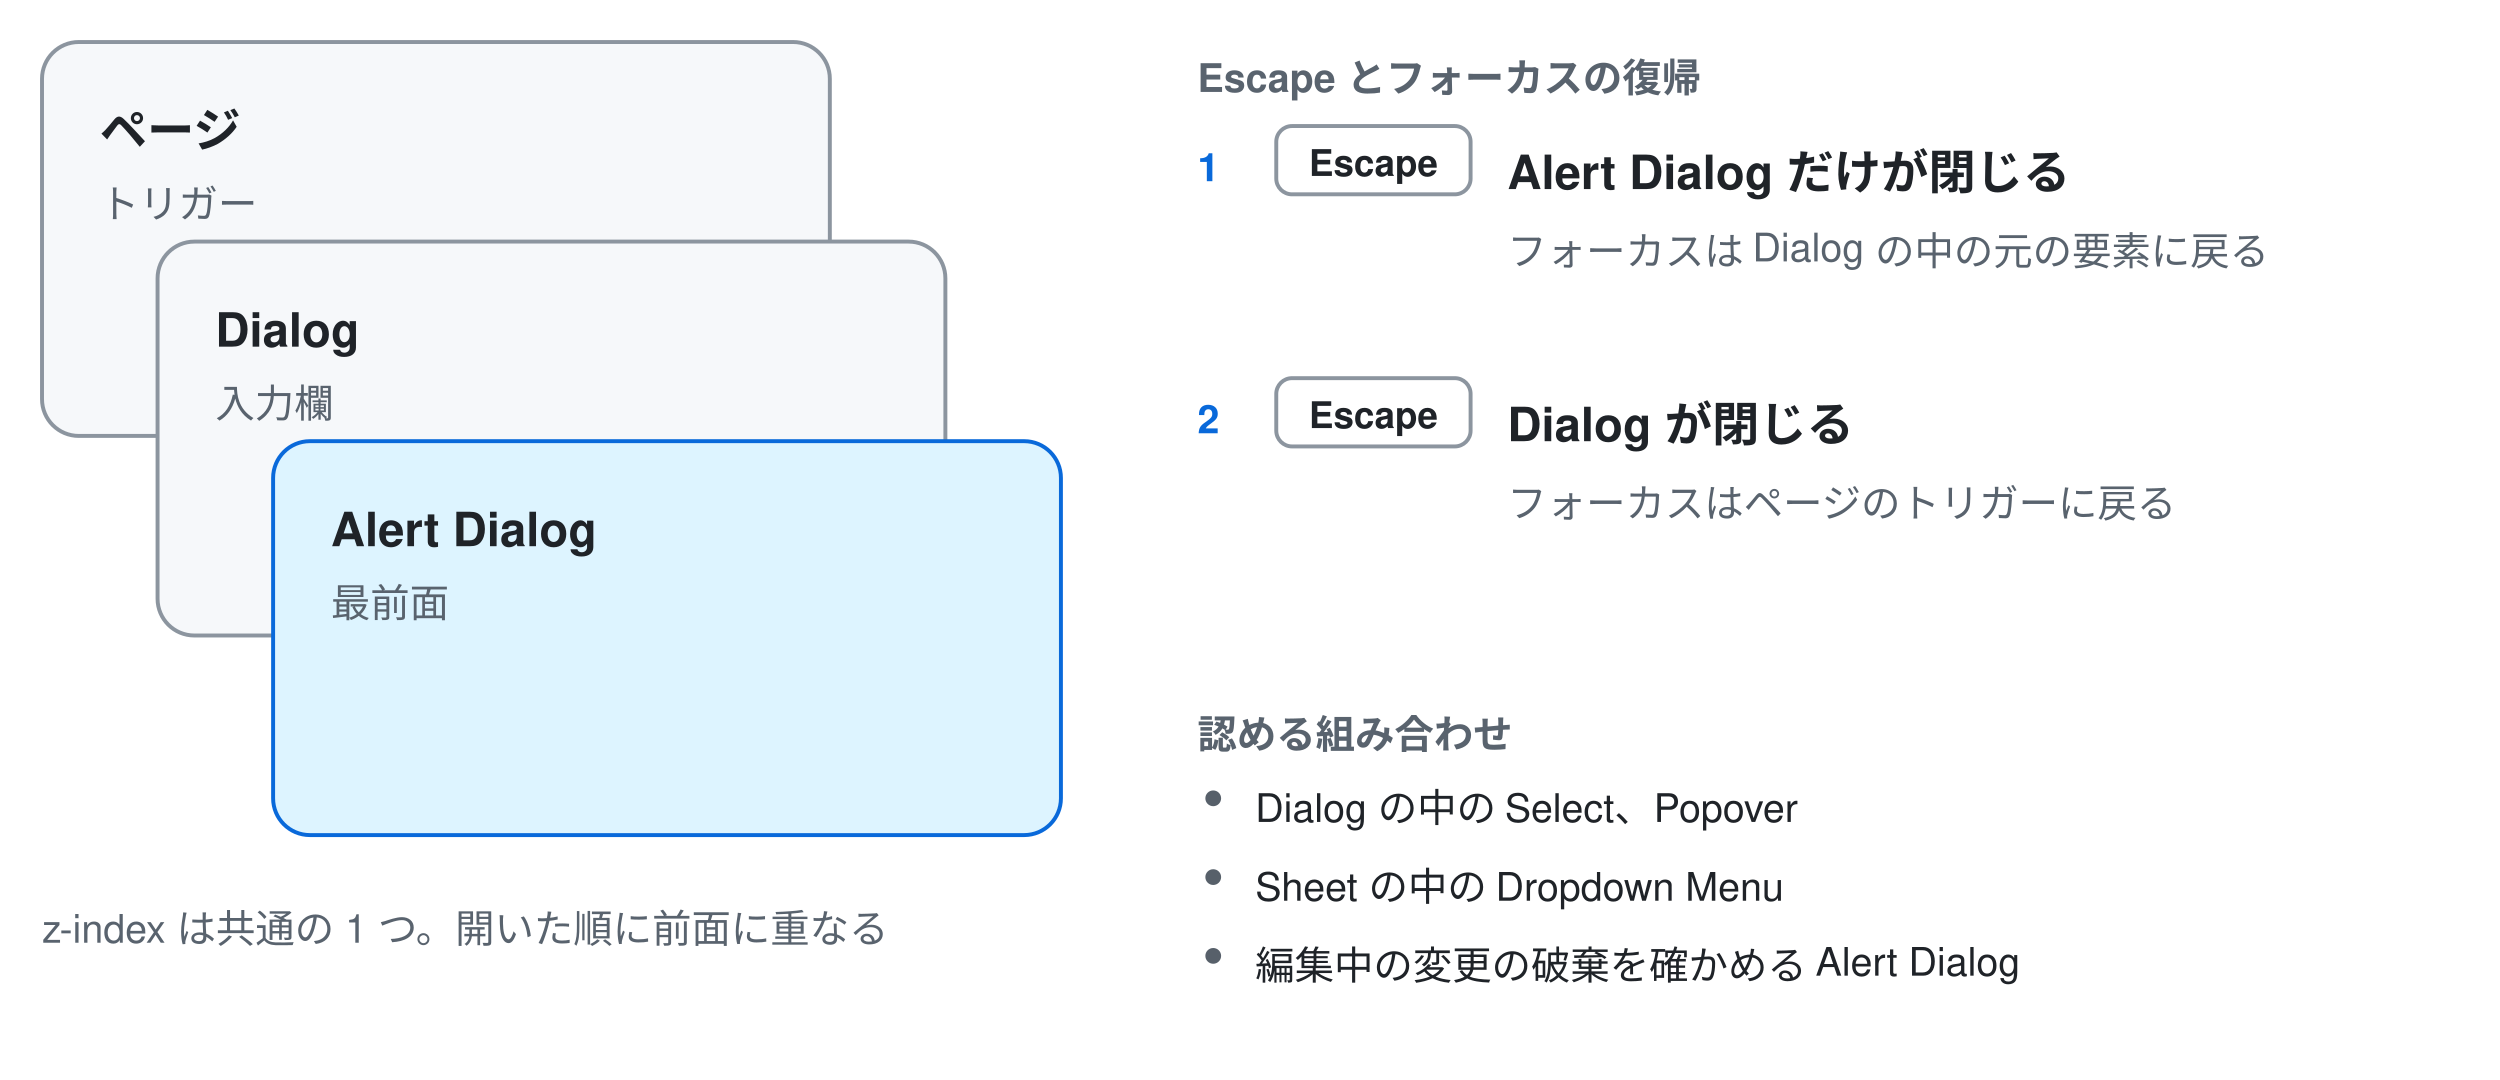
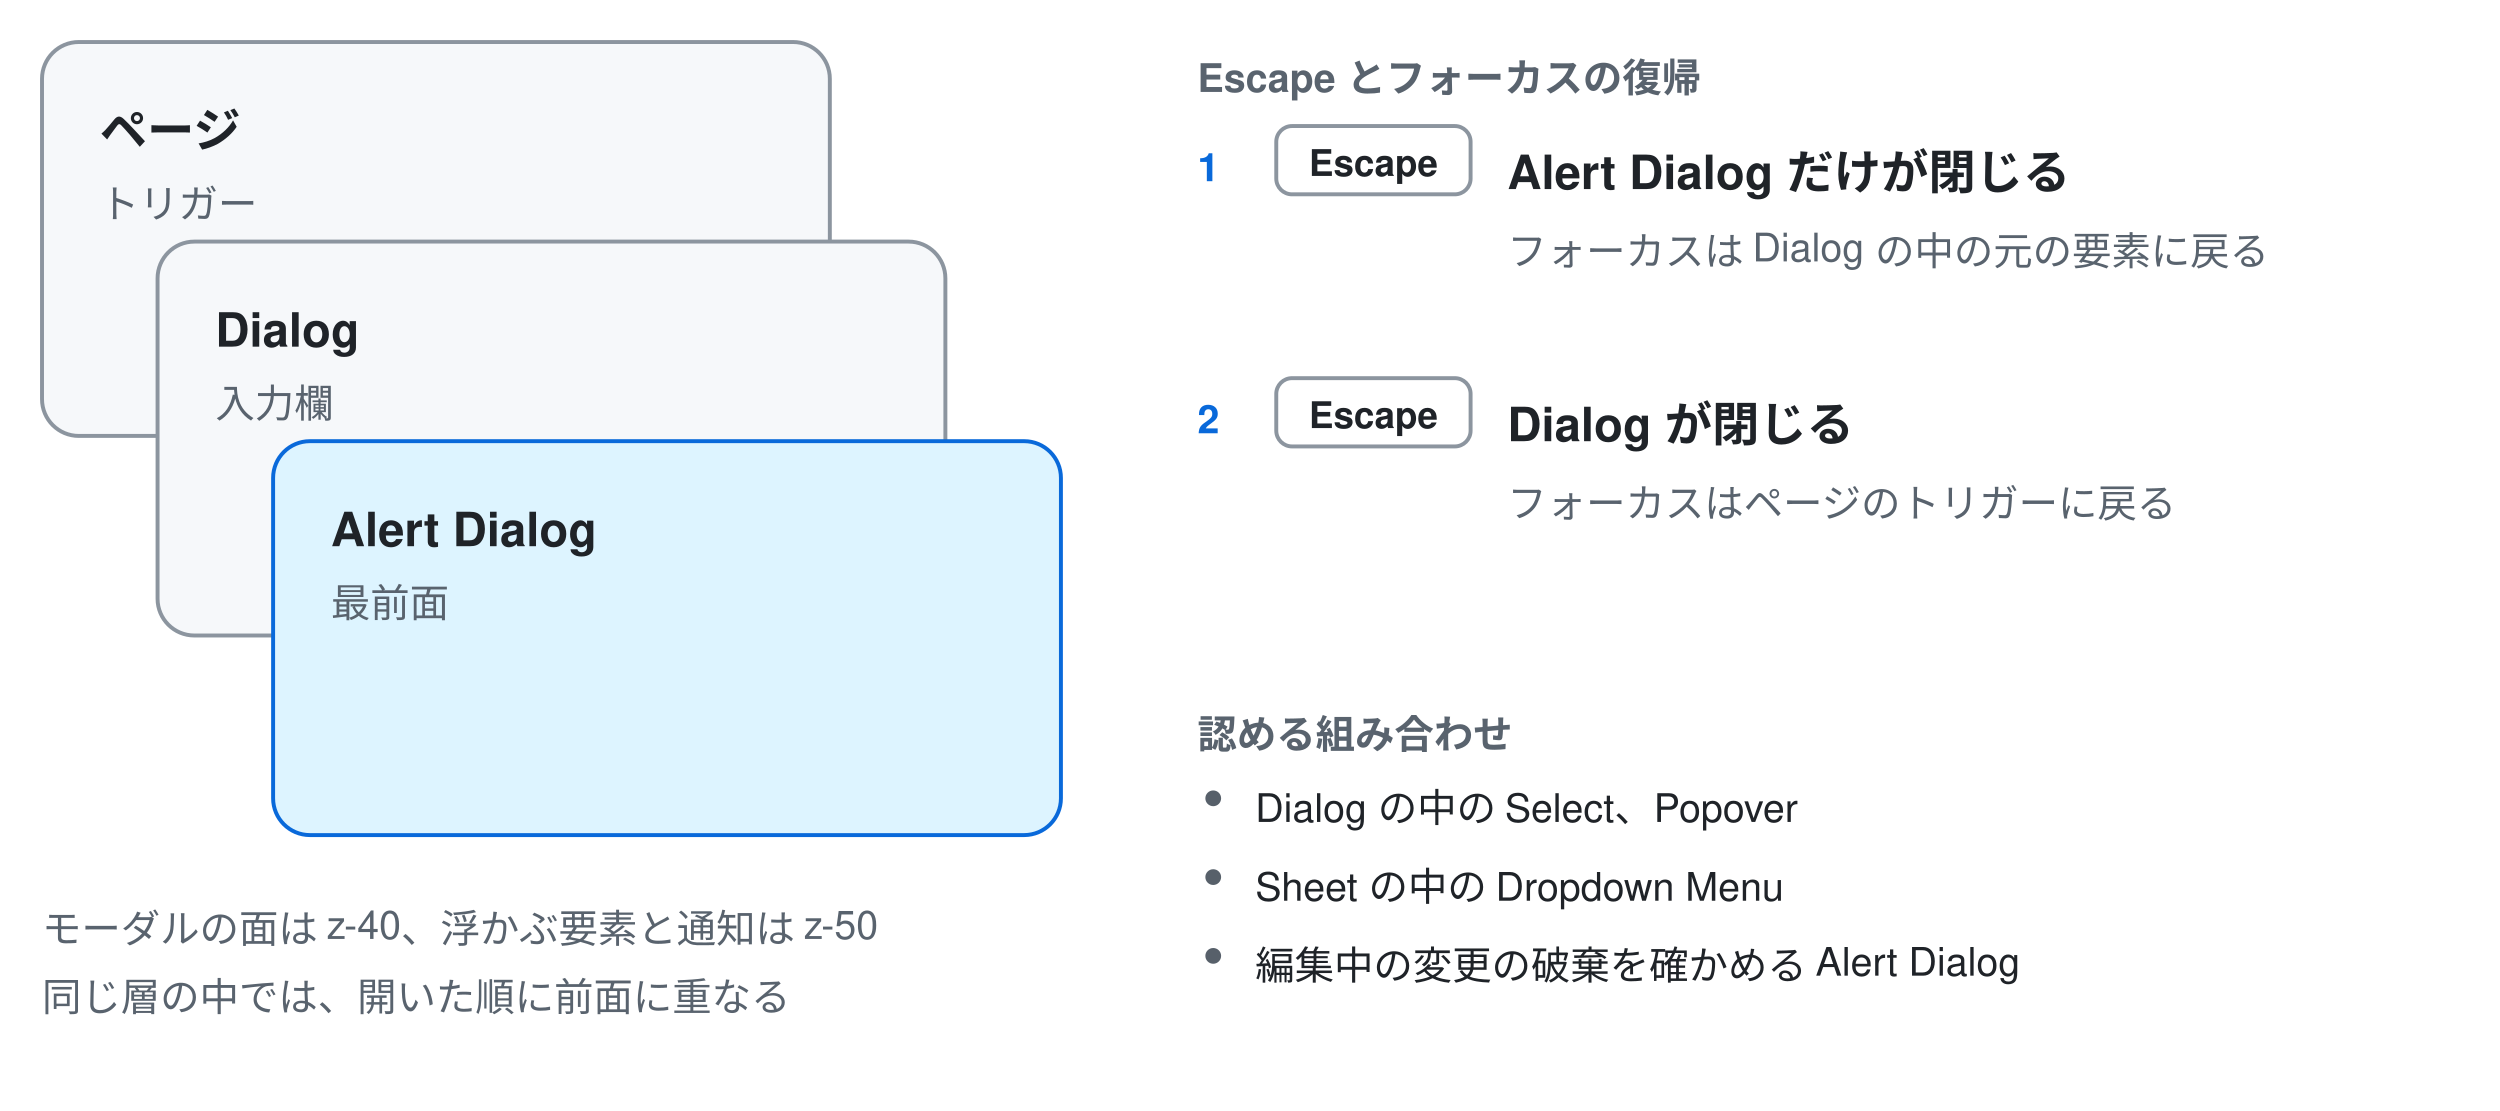
- <svg xmlns="http://www.w3.org/2000/svg" style="background: transparent; background-color: transparent; color-scheme: light;" version="1.1" width="952px" height="411px" viewBox="0 0 952 411">
+ <svg xmlns="http://www.w3.org/2000/svg" style="background: transparent; background-color: transparent; color-scheme: light;" version="1.1" width="952px" height="423px" viewBox="0 0 952 423">
  <defs />
  <g>
    <g data-cell-id="0">
      <g data-cell-id="1">
        <g data-cell-id="c1">
          <g>
            <rect x="16" y="16" width="300" height="150" rx="14" ry="14" fill="#f6f8fa" stroke="#8c959f" stroke-width="1.5" pointer-events="all" style="fill: rgb(246, 248, 250); stroke: rgb(140, 149, 159);" />
          </g>
        </g>
        <g data-cell-id="c2">
          <g>
            <rect x="38" y="34" width="220" height="24" fill="none" stroke="none" pointer-events="all" />
          </g>
          <g>
            <g fill="#1F2328" font-family="Helvetica" font-weight="bold" text-anchor="start" font-size="18px" style="fill: rgb(31, 35, 40);">
              <text x="38" y="56">ページ</text>
            </g>
          </g>
        </g>
        <g data-cell-id="c3">
          <g>
            <rect x="38" y="64" width="220" height="20" fill="none" stroke="none" pointer-events="all" />
          </g>
          <g>
            <g fill="#59636E" font-family="Helvetica" text-anchor="start" font-size="15px" style="fill: rgb(89, 99, 110);">
              <text x="38" y="83">トリガー</text>
            </g>
          </g>
        </g>
        <g data-cell-id="c4">
          <g>
            <rect x="60" y="92" width="300" height="150" rx="14" ry="14" fill="#f6f8fa" stroke="#8c959f" stroke-width="1.5" pointer-events="all" style="fill: rgb(246, 248, 250); stroke: rgb(140, 149, 159);" />
          </g>
        </g>
        <g data-cell-id="c5">
          <g>
            <rect x="82" y="110" width="220" height="24" fill="none" stroke="none" pointer-events="all" />
          </g>
          <g>
            <g fill="#1F2328" font-family="Helvetica" font-weight="bold" text-anchor="start" font-size="18px" style="fill: rgb(31, 35, 40);">
              <text x="82" y="132">Dialog</text>
            </g>
          </g>
        </g>
        <g data-cell-id="c6">
          <g>
            <rect x="82" y="140" width="220" height="20" fill="none" stroke="none" pointer-events="all" />
          </g>
          <g>
            <g fill="#59636E" font-family="Helvetica" text-anchor="start" font-size="15px" style="fill: rgb(89, 99, 110);">
              <text x="82" y="159">入力欄</text>
            </g>
          </g>
        </g>
        <g data-cell-id="c7">
          <g>
            <rect x="104" y="168" width="300" height="150" rx="14" ry="14" fill="#ddf4ff" stroke="#0969da" stroke-width="1.5" pointer-events="all" style="fill: rgb(221, 244, 255); stroke: rgb(9, 105, 218);" />
          </g>
        </g>
        <g data-cell-id="c8">
          <g>
            <rect x="126" y="186" width="220" height="24" fill="none" stroke="none" pointer-events="all" />
          </g>
          <g>
            <g fill="#1F2328" font-family="Helvetica" font-weight="bold" text-anchor="start" font-size="18px" style="fill: rgb(31, 35, 40);">
              <text x="126" y="208">Alert Dialog</text>
            </g>
          </g>
        </g>
        <g data-cell-id="c9">
          <g>
            <rect x="126" y="216" width="220" height="20" fill="none" stroke="none" pointer-events="all" />
          </g>
          <g>
            <g fill="#59636E" font-family="Helvetica" text-anchor="start" font-size="15px" style="fill: rgb(89, 99, 110);">
              <text x="126" y="235">最前面</text>
            </g>
          </g>
        </g>
        <g data-cell-id="c10">
          <g>
            <rect x="456" y="16" width="460" height="18" fill="none" stroke="none" pointer-events="all" />
          </g>
          <g>
            <g fill="#59636E" font-family="Helvetica" font-weight="bold" text-anchor="start" font-size="15px" style="fill: rgb(89, 99, 110);">
              <text x="456" y="35">Escape とフォーカスの復帰</text>
            </g>
          </g>
        </g>
        <g data-cell-id="c11">
          <g>
            <rect x="456" y="50" width="24" height="20" fill="none" stroke="none" pointer-events="all" />
          </g>
          <g>
            <g fill="#0969DA" font-family="Helvetica" font-weight="bold" text-anchor="start" font-size="15px" style="fill: rgb(9, 105, 218);">
              <text x="456" y="69">1</text>
            </g>
          </g>
        </g>
        <g data-cell-id="c12">
          <g>
            <rect x="486" y="48" width="74" height="26" rx="6" ry="6" fill="none" stroke="#8c959f" stroke-width="1.5" pointer-events="all" style="stroke: rgb(140, 149, 159);" />
          </g>
        </g>
        <g data-cell-id="c13">
          <g>
            <rect x="486" y="48" width="74" height="26" fill="none" stroke="none" pointer-events="all" />
          </g>
          <g>
            <g fill="#1F2328" font-family="Helvetica" font-weight="bold" text-anchor="middle" font-size="14px" style="fill: rgb(31, 35, 40);">
              <text x="523" y="67">Escape</text>
            </g>
          </g>
        </g>
        <g data-cell-id="c14">
          <g>
            <rect x="574" y="50" width="340" height="24" fill="none" stroke="none" pointer-events="all" />
          </g>
          <g>
            <g fill="#1F2328" font-family="Helvetica" font-weight="bold" text-anchor="start" font-size="18px" style="fill: rgb(31, 35, 40);">
              <text x="574" y="72">Alert Dialog だけが閉じる</text>
            </g>
          </g>
        </g>
        <g data-cell-id="c15">
          <g>
            <rect x="574" y="82" width="340" height="20" fill="none" stroke="none" pointer-events="all" />
          </g>
          <g>
            <g fill="#59636E" font-family="Helvetica" text-anchor="start" font-size="15px" style="fill: rgb(89, 99, 110);">
              <text x="574" y="101">フォーカスは Dialog の中の元の要素に戻る</text>
            </g>
          </g>
        </g>
        <g data-cell-id="c16">
          <g>
            <rect x="456" y="146" width="24" height="20" fill="none" stroke="none" pointer-events="all" />
          </g>
          <g>
            <g fill="#0969DA" font-family="Helvetica" font-weight="bold" text-anchor="start" font-size="15px" style="fill: rgb(9, 105, 218);">
              <text x="456" y="165">2</text>
            </g>
          </g>
        </g>
        <g data-cell-id="c17">
          <g>
            <rect x="486" y="144" width="74" height="26" rx="6" ry="6" fill="none" stroke="#8c959f" stroke-width="1.5" pointer-events="all" style="stroke: rgb(140, 149, 159);" />
          </g>
        </g>
        <g data-cell-id="c18">
          <g>
            <rect x="486" y="144" width="74" height="26" fill="none" stroke="none" pointer-events="all" />
          </g>
          <g>
            <g fill="#1F2328" font-family="Helvetica" font-weight="bold" text-anchor="middle" font-size="14px" style="fill: rgb(31, 35, 40);">
              <text x="523" y="163">Escape</text>
            </g>
          </g>
        </g>
        <g data-cell-id="c19">
          <g>
            <rect x="574" y="146" width="340" height="24" fill="none" stroke="none" pointer-events="all" />
          </g>
          <g>
            <g fill="#1F2328" font-family="Helvetica" font-weight="bold" text-anchor="start" font-size="18px" style="fill: rgb(31, 35, 40);">
              <text x="574" y="168">Dialog が閉じる</text>
            </g>
          </g>
        </g>
        <g data-cell-id="c20">
          <g>
            <rect x="574" y="178" width="340" height="20" fill="none" stroke="none" pointer-events="all" />
          </g>
          <g>
            <g fill="#59636E" font-family="Helvetica" text-anchor="start" font-size="15px" style="fill: rgb(89, 99, 110);">
              <text x="574" y="197">フォーカスはページのトリガーに戻る</text>
            </g>
          </g>
        </g>
        <g data-cell-id="c21">
          <g>
            <rect x="456" y="266" width="460" height="18" fill="none" stroke="none" pointer-events="all" />
          </g>
          <g>
            <g fill="#59636E" font-family="Helvetica" font-weight="bold" text-anchor="start" font-size="15px" style="fill: rgb(89, 99, 110);">
              <text x="456" y="285">認める組み合わせ</text>
            </g>
          </g>
        </g>
        <g data-cell-id="c22">
          <g>
            <ellipse cx="462" cy="304" rx="3" ry="3" fill="#57606a" stroke="none" pointer-events="all" style="fill: rgb(87, 96, 106);" />
          </g>
        </g>
        <g data-cell-id="c23">
          <g>
            <rect x="478" y="294" width="440" height="20" fill="none" stroke="none" pointer-events="all" />
          </g>
          <g>
            <g fill="#1F2328" font-family="Helvetica" text-anchor="start" font-size="15px" style="fill: rgb(31, 35, 40);">
              <text x="478" y="313">Dialog の中の Select、Popover</text>
            </g>
          </g>
        </g>
        <g data-cell-id="c24">
          <g>
            <ellipse cx="462" cy="334" rx="3" ry="3" fill="#57606a" stroke="none" pointer-events="all" style="fill: rgb(87, 96, 106);" />
          </g>
        </g>
        <g data-cell-id="c25">
          <g>
            <rect x="478" y="324" width="440" height="20" fill="none" stroke="none" pointer-events="all" />
          </g>
          <g>
            <g fill="#1F2328" font-family="Helvetica" text-anchor="start" font-size="15px" style="fill: rgb(31, 35, 40);">
              <text x="478" y="343">Sheet の中の Dropdown Menu</text>
            </g>
          </g>
        </g>
        <g data-cell-id="c26">
          <g>
            <ellipse cx="462" cy="364" rx="3" ry="3" fill="#57606a" stroke="none" pointer-events="all" style="fill: rgb(87, 96, 106);" />
          </g>
        </g>
        <g data-cell-id="c27">
          <g>
            <rect x="478" y="354" width="440" height="20" fill="none" stroke="none" pointer-events="all" />
          </g>
          <g>
            <g fill="#1F2328" font-family="Helvetica" text-anchor="start" font-size="15px" style="fill: rgb(31, 35, 40);">
              <text x="478" y="373">編集中の変更の破棄を確かめる Alert Dialog</text>
            </g>
          </g>
        </g>
        <g data-cell-id="c28">
          <g>
-             <rect x="16" y="340" width="400" height="20" fill="none" stroke="none" pointer-events="all" />
-           </g>
-           <g>
-             <g fill="#59636E" font-family="Helvetica" text-anchor="start" font-size="15px" style="fill: rgb(89, 99, 110);">
-               <text x="16" y="359">z-index は共通の 1 つ。開いた順に前面に重なる</text>
+             <rect x="16" y="340" width="420" height="20" fill="none" stroke="none" pointer-events="all" />
+           </g>
+           <g>
+             <g fill="#59636E" font-family="Helvetica" text-anchor="start" font-size="15px" style="fill: rgb(89, 99, 110);">
+               <text x="16" y="359">モーダルの面は z-40、浮かぶ要素と通知は z-50</text>
+             </g>
+           </g>
+         </g>
+         <g data-cell-id="c29">
+           <g>
+             <rect x="16" y="366" width="420" height="20" fill="none" stroke="none" pointer-events="all" />
+           </g>
+           <g>
+             <g fill="#59636E" font-family="Helvetica" text-anchor="start" font-size="15px" style="fill: rgb(89, 99, 110);">
+               <text x="16" y="385">同じ層の中では、開いた順に前面に重なる</text>
            </g>
          </g>
        </g>
      </g>
    </g>
  </g>
</svg>
